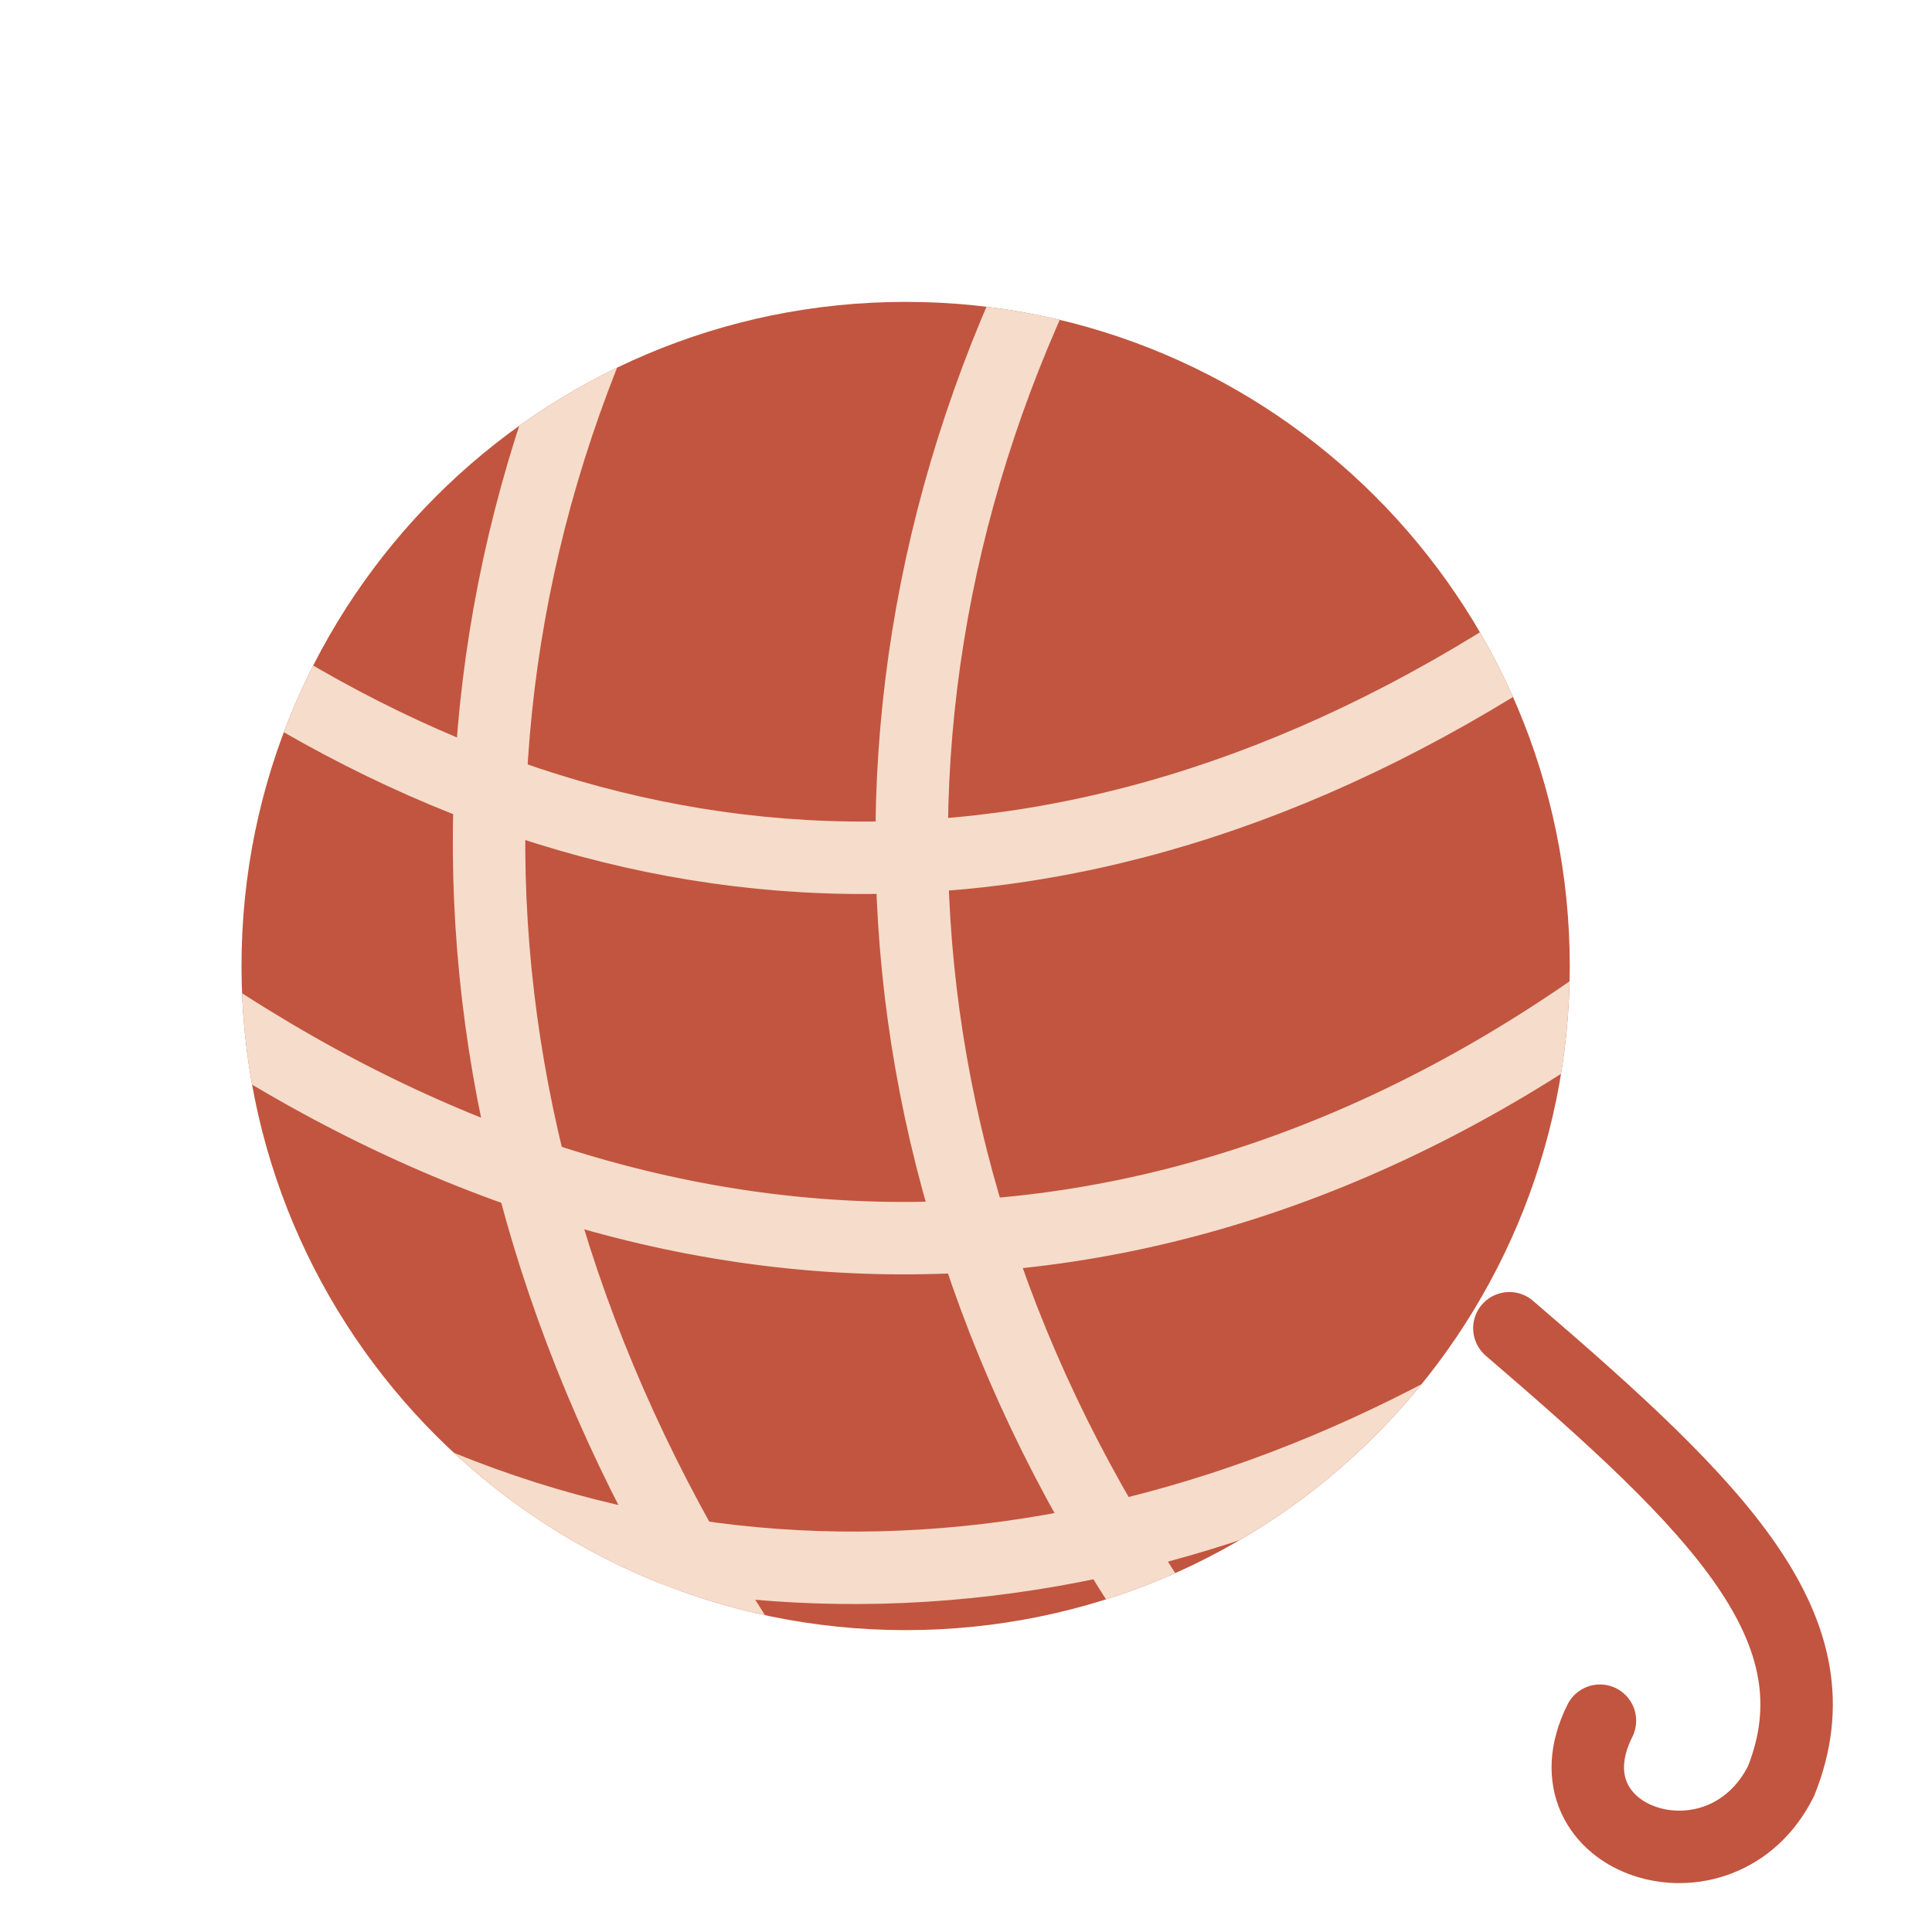
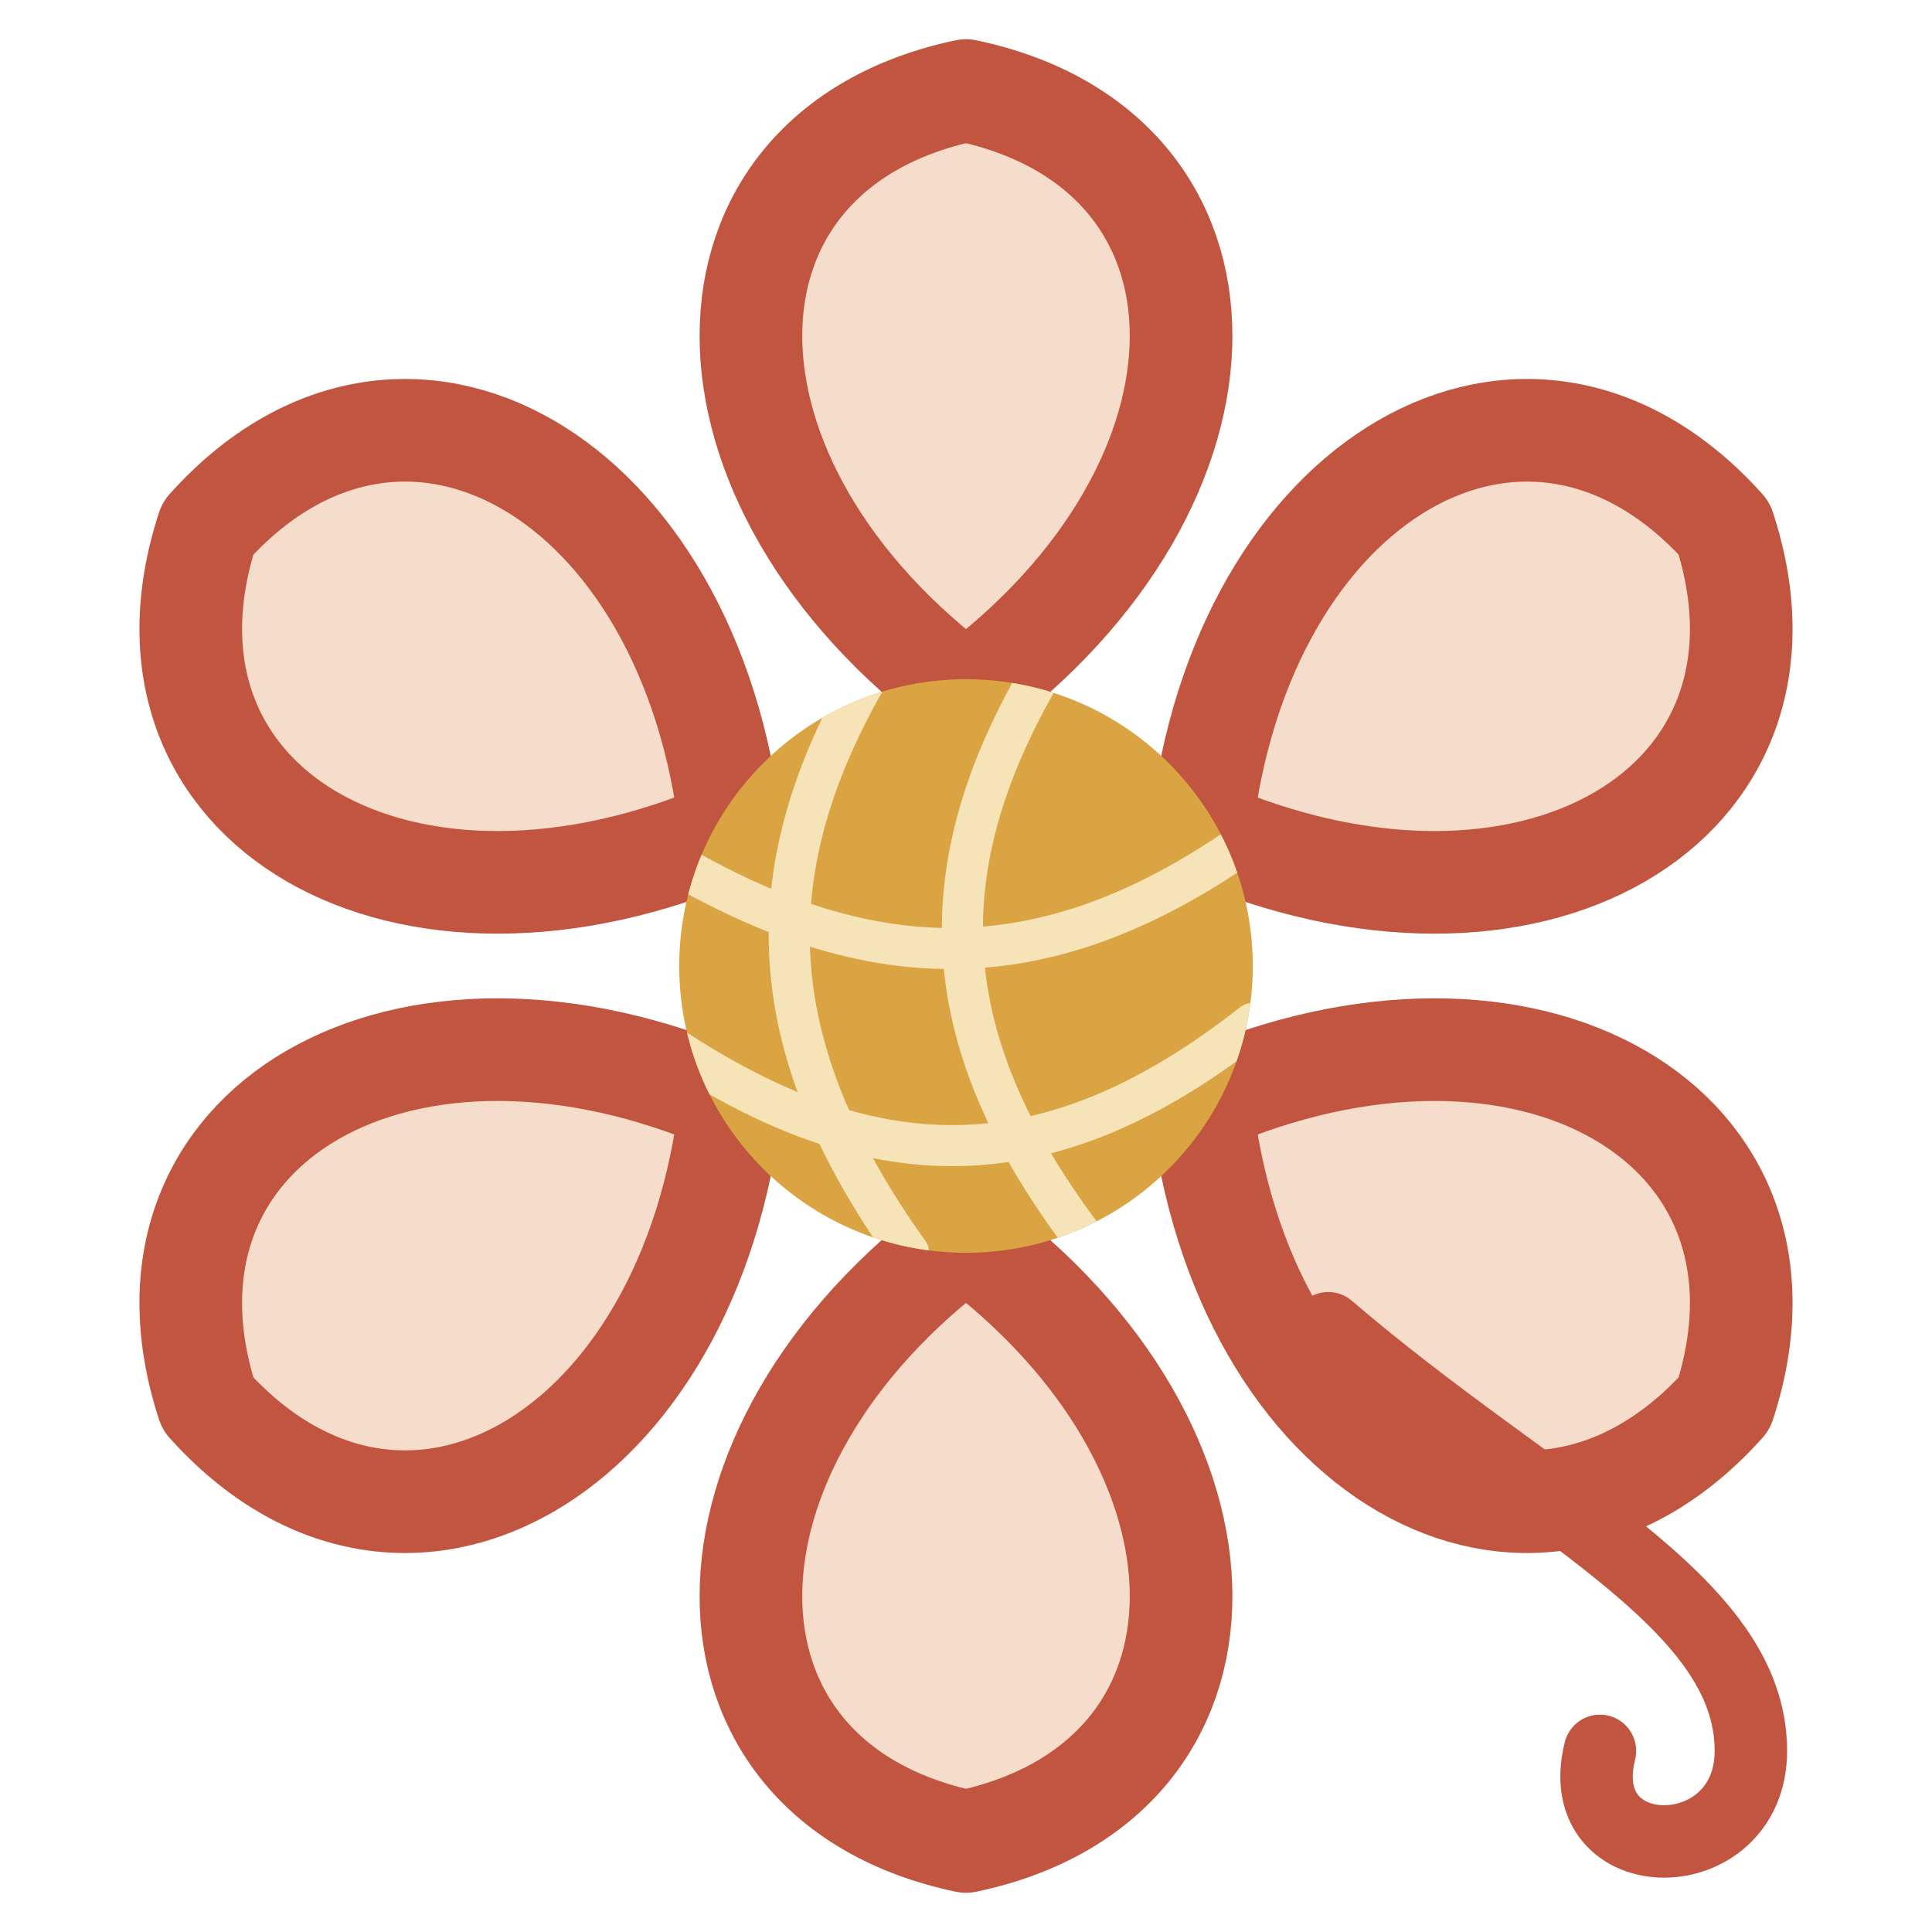
<svg xmlns="http://www.w3.org/2000/svg" viewBox="0 0 64 64">
  <defs>
-     <clipPath id="b">
-       <circle cx="30" cy="32" r="22" />
+     <clipPath id="c">
+       <circle cx="32" cy="32" r="9.5" />
    </clipPath>
  </defs>
-   <circle cx="30" cy="32" r="22" fill="#C2553F" />
-   <g clip-path="url(#b)" fill="none" stroke="#F6DCCB" stroke-width="2.4" stroke-linecap="round">
-     <path d="M8 22 C 22 31, 38 31, 54 19" />
-     <path d="M6 33 C 22 44, 40 44, 56 31" />
-     <path d="M10 47 C 24 55, 40 53, 54 43" />
-     <path d="M21 8 C 13 24, 15 42, 27 58" />
-     <path d="M35 8 C 27 24, 29 42, 41 57" />
+   <g fill="#F6DCCB" stroke="#C2553F" stroke-width="3.4" stroke-linejoin="round">
+     <path d="M32 23 C 22.5 16, 22.5 5, 32 3 C 41.5 5, 41.5 16, 32 23 Z" />
+     <path d="M32 23 C 22.5 16, 22.5 5, 32 3 C 41.5 5, 41.5 16, 32 23 Z" transform="rotate(60 32 32)" />
+     <path d="M32 23 C 22.5 16, 22.5 5, 32 3 C 41.5 5, 41.5 16, 32 23 Z" transform="rotate(120 32 32)" />
+     <path d="M32 23 C 22.5 16, 22.5 5, 32 3 C 41.5 5, 41.5 16, 32 23 Z" transform="rotate(180 32 32)" />
+     <path d="M32 23 C 22.5 16, 22.5 5, 32 3 C 41.5 5, 41.5 16, 32 23 Z" transform="rotate(240 32 32)" />
+     <path d="M32 23 C 22.5 16, 22.5 5, 32 3 C 41.5 5, 41.5 16, 32 23 Z" transform="rotate(300 32 32)" />
  </g>
-   <path d="M50 44 C 57 50, 61 54, 59 59 C 57 63, 51 61, 53 57" fill="none" stroke="#C2553F" stroke-width="2.4" stroke-linecap="round" />
+   <circle cx="32" cy="32" r="9.5" fill="#D9A441" />
+   <g clip-path="url(#c)" fill="none" stroke="#F6E3B8" stroke-width="1.36" stroke-linecap="round">
+     <path d="M22.5 28.68 C 29.15 32.48, 34.85 32.48, 41.5 27.73" />
+     <path d="M22.5 34.85 C 29.15 39.13, 34.85 39.13, 41.5 33.9" />
+     <path d="M28.68 22.5 C 24.88 29.15, 25.35 34.85, 30.1 41.5" />
+     <path d="M34.38 22.5 C 30.57 29.15, 31.05 34.85, 36.27 41.5" />
+   </g>
+   <path d="M44 44 C 51 50, 58 53, 58 58 C 58 62, 52 62, 53 58" fill="none" stroke="#C2553F" stroke-width="2.4" stroke-linecap="round" />
</svg>
